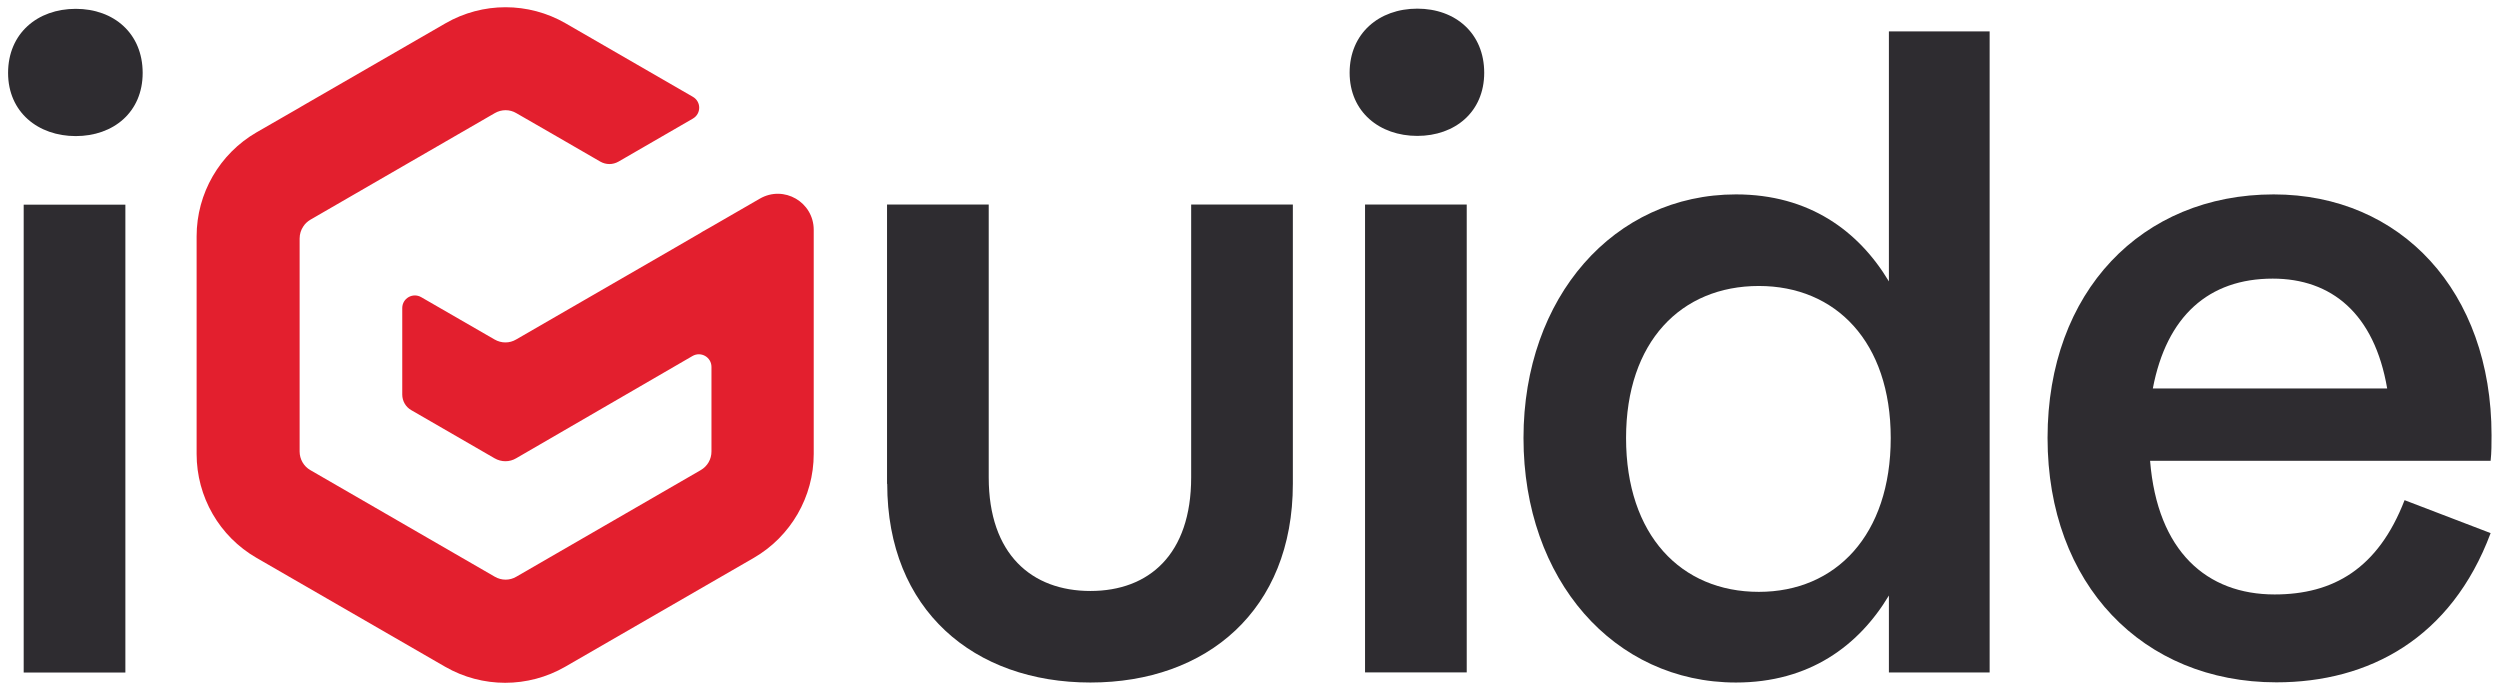
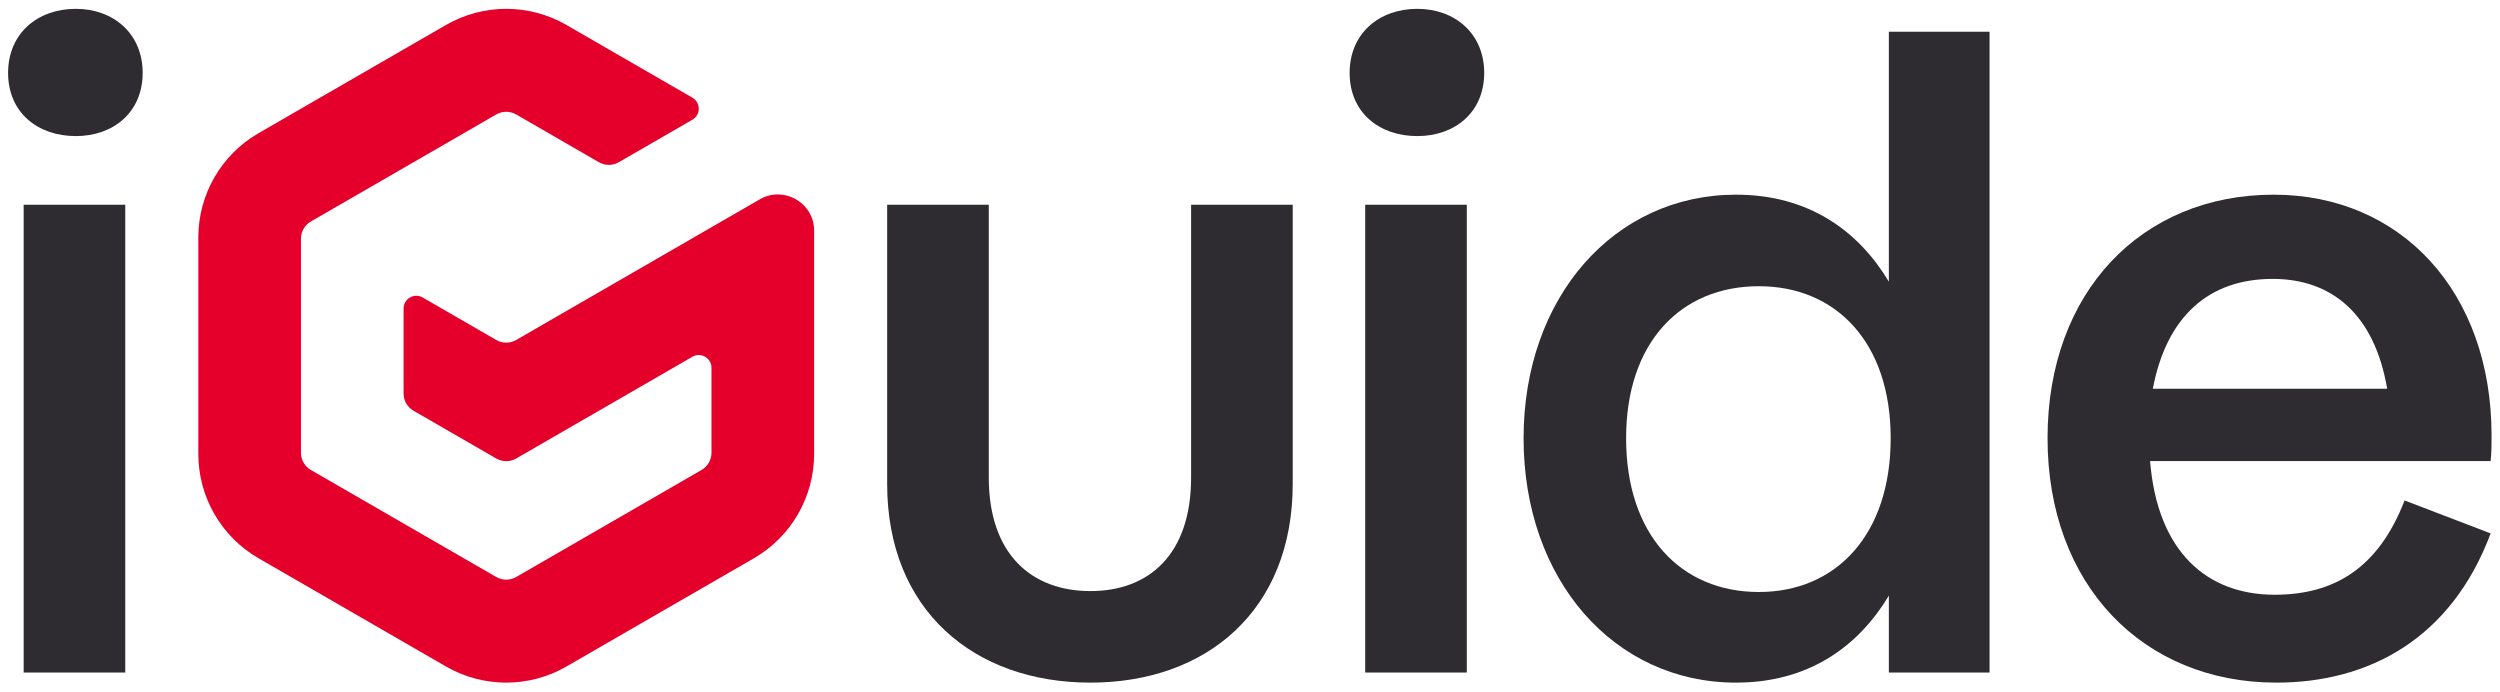
<svg xmlns="http://www.w3.org/2000/svg" id="Layer_1" version="1.1" viewBox="117 114 1330 368" role="img" aria-label="iGUIDE">
  <defs>
    <style>
      .st0 {
        fill: #2e2c30;
      }

      .st1 {
-         fill: #e31f2e;
+         fill: #e4002b;
      }
    </style>
  </defs>
-   <path class="st0" d="M121.3,152.8c0-21,15.6-34.1,36-34.1s35.6,13.2,35.6,34.1-15.6,33.6-35.6,33.6-36-12.7-36-33.6h0l0.0 0ZM183.7,222.9v248.9h-54.1v-248.9h54.1-0Z" />
-   <path class="st0" d="M588.9,371.4v-148.6h54.1v145.2c0,40.9,22.9,60.4,54.1,60.4s53.6-19.5,53.6-60.4v-145.2h54.1v148.6c0,67.2-45.8,105.7-107.7,105.7s-108.1-38.5-108.1-105.7h0l-.1-0Z" />
-   <path class="st0" d="M835,152.7c0-20.9,15.6-34.1,36-34.1s35.6,13.2,35.6,34.1-15.6,33.6-35.6,33.6-36-12.7-36-33.6h0v0ZM897.3,222.8v248.9h-54.1v-248.9h54.1v-0Z" />
-   <path class="st1" d="M446,200c-3,1.7-6.6,1.7-9.6,0l-24.9-14.4-19.8-11.4c-3.5-2.1-7.9-2.1-11.5,0l-49.5,28.6-48.6,28.1c-1.5.9-2.8,2.1-3.7,3.5-1.3,1.9-2,4.1-2,6.5v113.3c0,4.1,2.2,7.9,5.7,9.9l98.1,56.7c3.6,2.1,8,2.1,11.5,0l98.1-56.7c3.6-2.1,5.7-5.8,5.7-9.9v-45c0-5.2-5.6-8.4-10.1-5.8l-93.8,54.4c-3.5,2.1-7.9,2.1-11.5,0l-44.3-25.6c-3-1.7-4.8-4.9-4.8-8.3v-46c0-5.2,5.6-8.4,10.1-5.8l39,22.5c3.6,2.1,8,2.1,11.5,0l84.3-48.7,13.8-8c.4-.2.8-.5,1.1-.7l3.2-1.8,1.4-.8,25.8-14.9c12.8-7.4,28.7,1.8,28.7,16.6v119.2c0,22.8-12.2,43.9-31.9,55.3l-100.3,57.9c-19.8,11.4-44.1,11.4-63.9,0l-100.3-57.9c-19.8-11.4-31.9-32.5-31.9-55.3v-115.8c0-22.8,12.2-43.9,31.9-55.3l22.6-13,1.5-.9,76.4-44.1c19.8-11.4,44.1-11.4,63.9,0l67.7,39.1c4.5,2.6,4.5,9,0,11.6l-39.6,22.9h0l-0-0Z" />
-   <path class="st0" d="M1121.894,130.7h53.593v341.041h-53.593v-40.925c-16.078,26.796-42.386,46.284-81.361,46.284-64.8,0-113.033-54.567-113.033-130.083,0-75.03,48.233-129.596,113.033-129.596,38.976,0,65.283,19.488,81.361,46.284v-133.006ZM1122.866,347.017c0-51.156-29.229-80.875-70.154-80.875-41.413,0-70.647,29.719-70.647,80.875,0,51.643,29.234,81.85,70.647,81.85,40.925,0,70.154-30.206,70.154-81.85Z" />
-   <path class="st0" d="M1442.012,359.143h-181.168c3.897,48.214,30.195,71.104,66.235,71.104,31.167,0,55.032-13.636,69.155-50.162l45.778,17.532c-20.94,56.006-64.77,79.384-113.961,79.384-71.104,0-121.751-52.111-121.751-130.033s50.159-129.546,120.29-129.546c67.695,0,115.91,51.623,115.91,128.084,0,4.383,0,9.253-.488,13.637ZM1262.304,320.668h124.676c-6.817-39.935-29.706-58.442-60.878-58.442-34.092,0-56.492,19.967-63.798,58.442Z" />
+   <path class="st1" d="M550.113,236.74v118.752c0,22.902-12.219,44.065-32.053,55.515l-22.548,13.017-54.602,31.527-22.553,13.02c-19.832,11.449-44.266,11.449-64.098,0l-22.553-13.02-54.602-31.527-22.548-13.017c-19.834-11.45-32.053-32.613-32.053-55.515v-115.126c0-22.901,12.217-44.062,32.049-55.513l22.553-13.022,54.602-31.521,22.548-13.019c19.834-11.452,44.272-11.452,64.106,0l22.548,13.019,44.445,25.658c4.514,2.606,4.514,9.121 0,11.727l-39.149,22.605c-3.278,1.892-7.316,1.892-10.593,0l-44.008-25.41c-3.278-1.892-7.316-1.892-10.593,0l-49.305,28.469-49.305,28.464c-3.278,1.892-5.297,5.389-5.297,9.174v113.865c0,3.784,2.019,7.281,5.296,9.173l49.306,28.469,49.306,28.464c3.277,1.892,7.315,1.892,10.592,0l49.306-28.464,49.306-28.469c3.277-1.892,5.296-5.389,5.296-9.173v-45.206c0-5.212-5.642-8.47-10.156-5.863l-44.445,25.663-49.306,28.464c-3.277,1.892-7.315,1.892-10.592,0l-44.009-25.406c-3.278-1.892-5.297-5.389-5.297-9.174v-45.206c0-5.212,5.642-8.469,10.156-5.864l39.15,22.601c3.277,1.892,7.315,1.892,10.592,0l49.306-28.464,54.602-31.527,25.691-14.831c12.85-7.418,28.911,1.855,28.911,16.692Z" />
+   <g>
+     <path class="st0" d="M121.303,152.792c0-20.942,15.585-34.092,36.041-34.092,19.969,0,35.554,13.15,35.554,34.092s-15.585,33.606-35.554,33.606c-20.456,0-36.041-12.663-36.041-33.606ZM183.643,222.925v248.875h-54.06v-248.875h54.06Z" />
+     <path class="st0" d="M588.972,371.471v-148.546h54.06v145.137c0,40.91,22.891,60.392,54.061,60.392s53.573-19.481,53.573-60.392v-145.137h54.06v148.546c0,67.21-45.781,105.686-107.634,105.686s-108.122-38.477-108.122-105.686Z" />
+     <path class="st0" d="M835.003,152.792c0-20.942,15.585-34.092,36.041-34.092,19.969,0,35.554,13.15,35.554,34.092s-15.585,33.606-35.554,33.606c-20.456,0-36.041-12.663-36.041-33.606ZM897.343,222.925v248.875h-54.06v-248.875h54.06Z" />
+     <path class="st0" d="M1121.869,130.876h53.574v340.924h-53.574v-40.911c-16.072,26.787-42.372,46.268-81.334,46.268-64.776,0-112.992-54.549-112.992-130.039,0-75.003,48.216-129.551,112.992-129.551,38.962,0,65.262,19.481,81.334,46.268v-132.96ZM1122.844,347.119c0-51.139-29.223-80.848-70.133-80.848-41.398,0-70.62,29.709-70.62,80.848,0,51.626,29.222,81.822,70.62,81.822,40.91,0,70.133-30.196,70.133-81.822Z" />
+     <path class="st0" d="M1442.019,359.295h-181.176c3.896,48.216,30.196,71.106,66.236,71.106,31.171,0,55.035-13.637,69.159-50.164l45.781,17.533c-20.942,56.009-64.775,79.387-113.966,79.387-71.107,0-121.759-52.113-121.759-130.039s50.164-129.551,120.297-129.551c67.698,0,115.915,51.625,115.915,128.09,0,4.384,0,9.254-.487,13.638ZM1262.303,320.819h124.68c-6.818-39.937-29.709-58.444-60.879-58.444-34.093,0-56.496,19.969-63.802,58.444Z" />
+   </g>
</svg>
